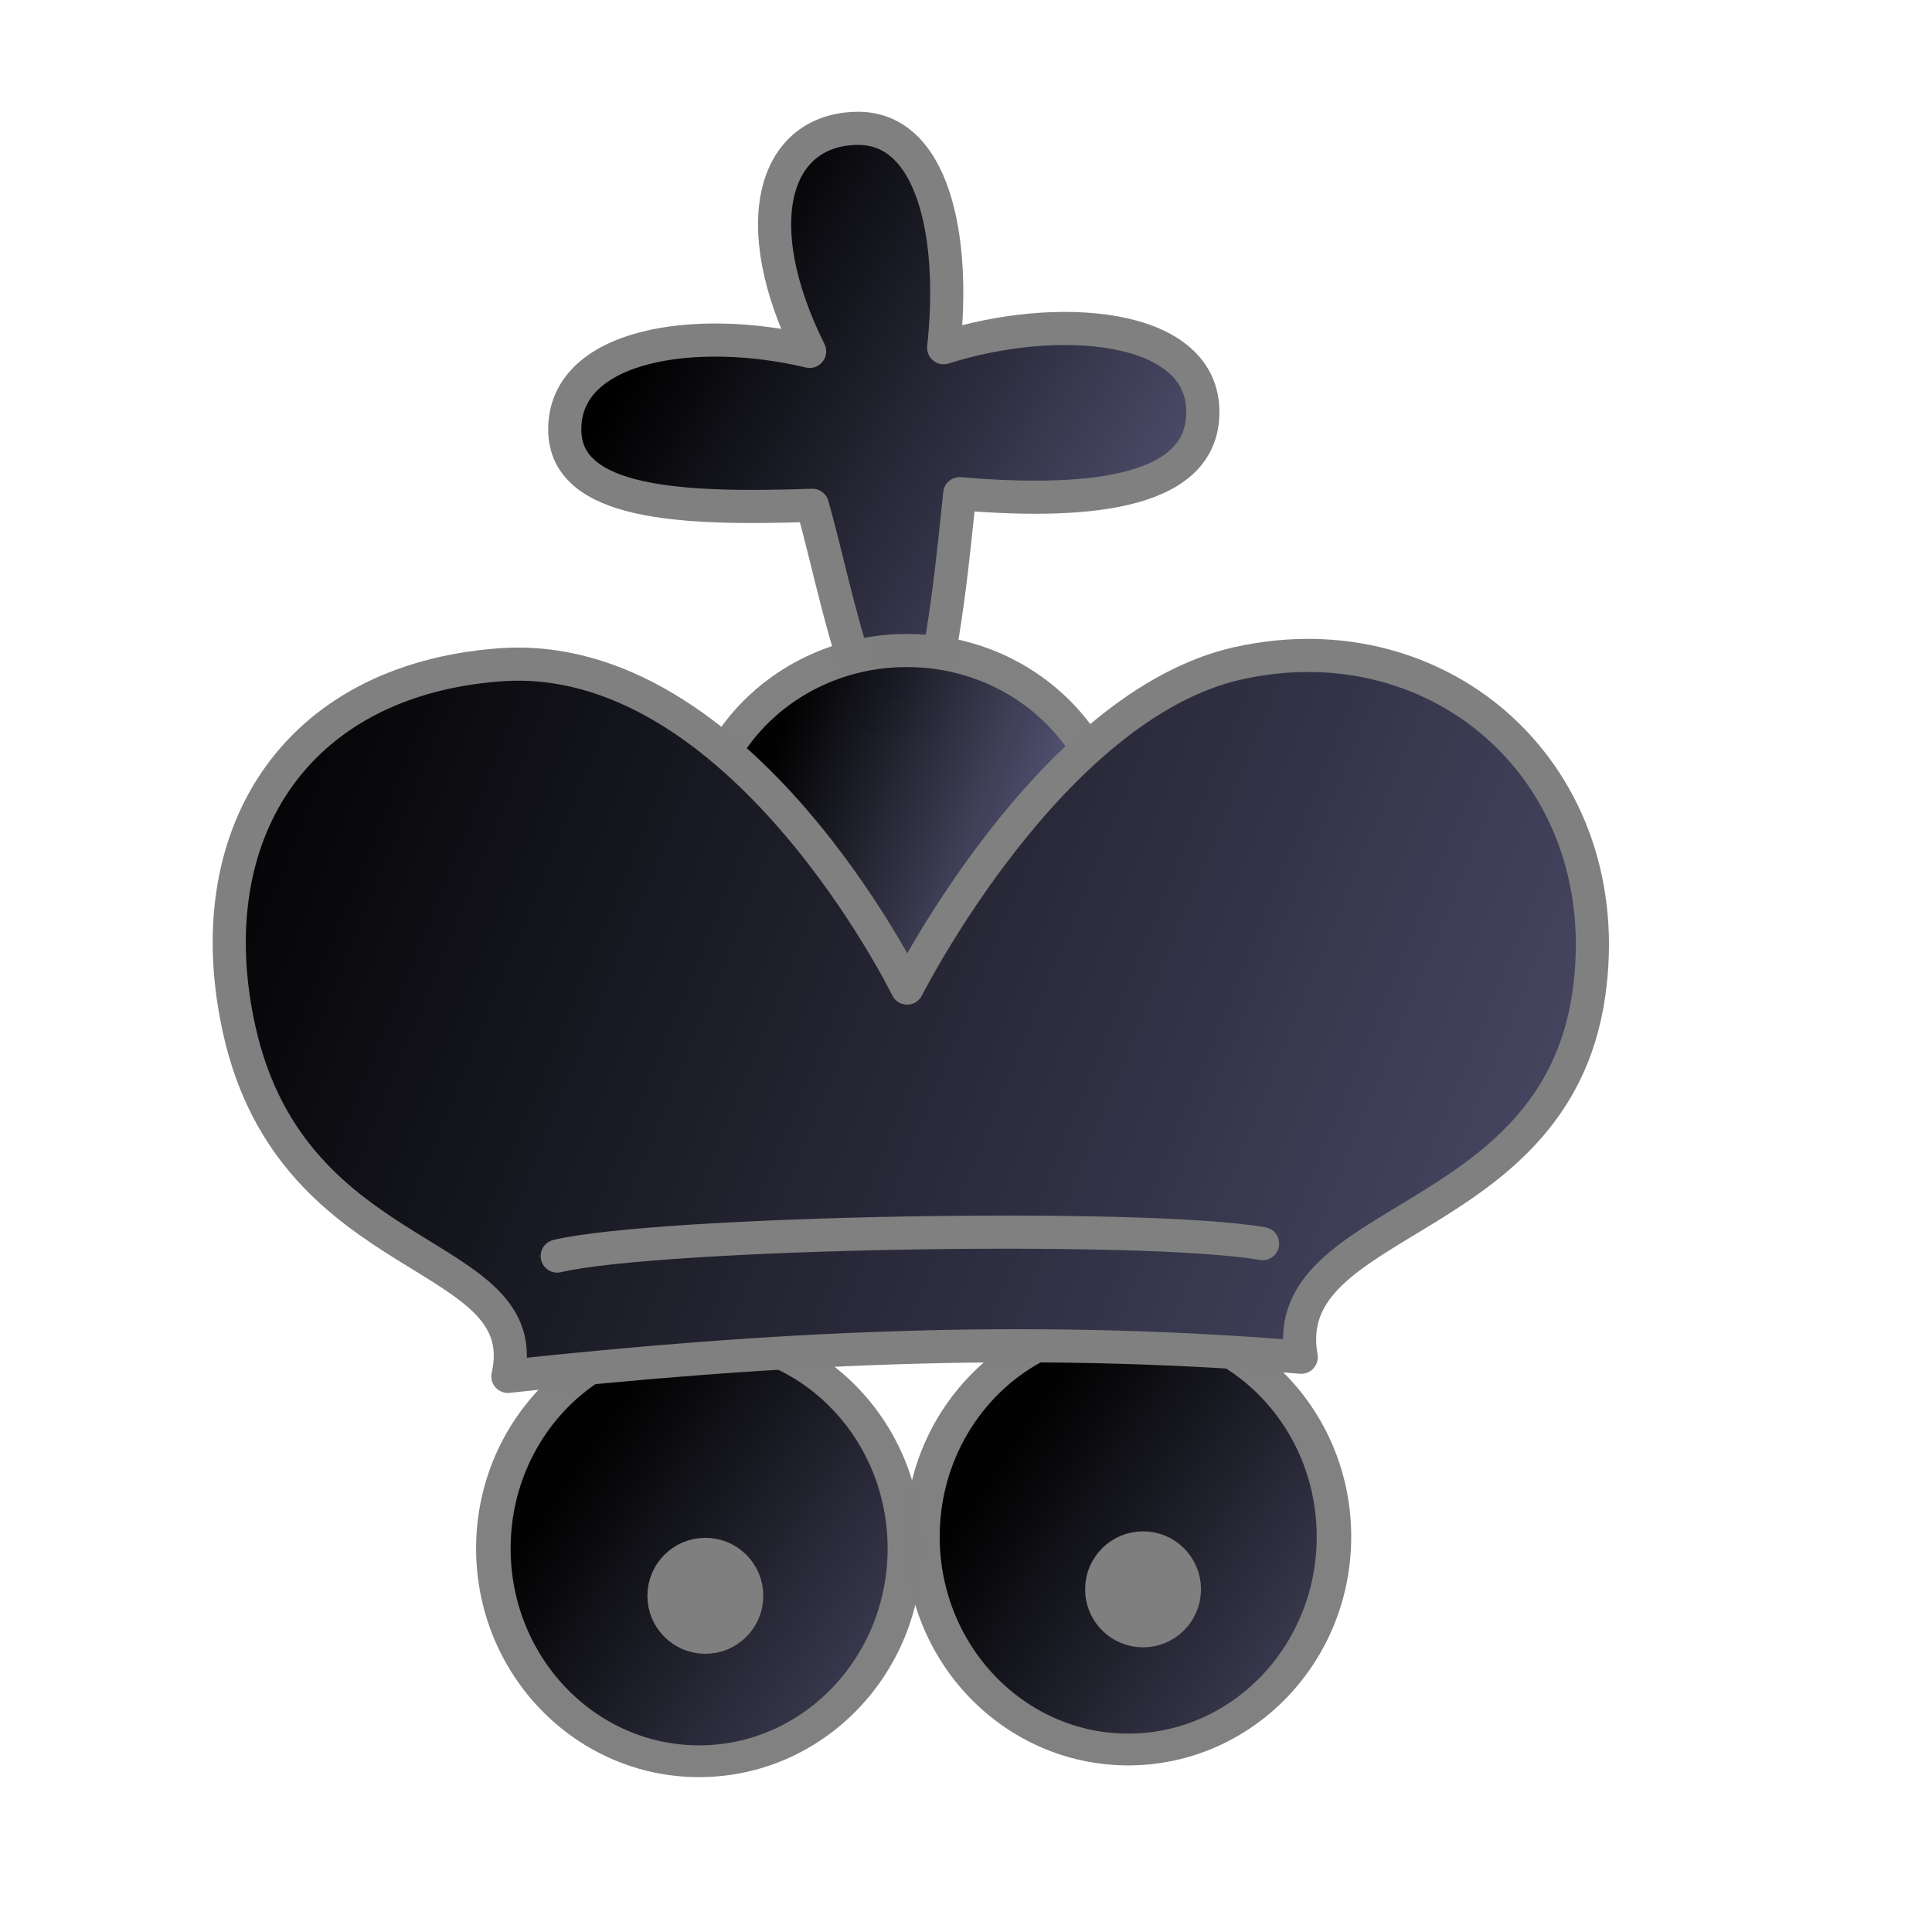
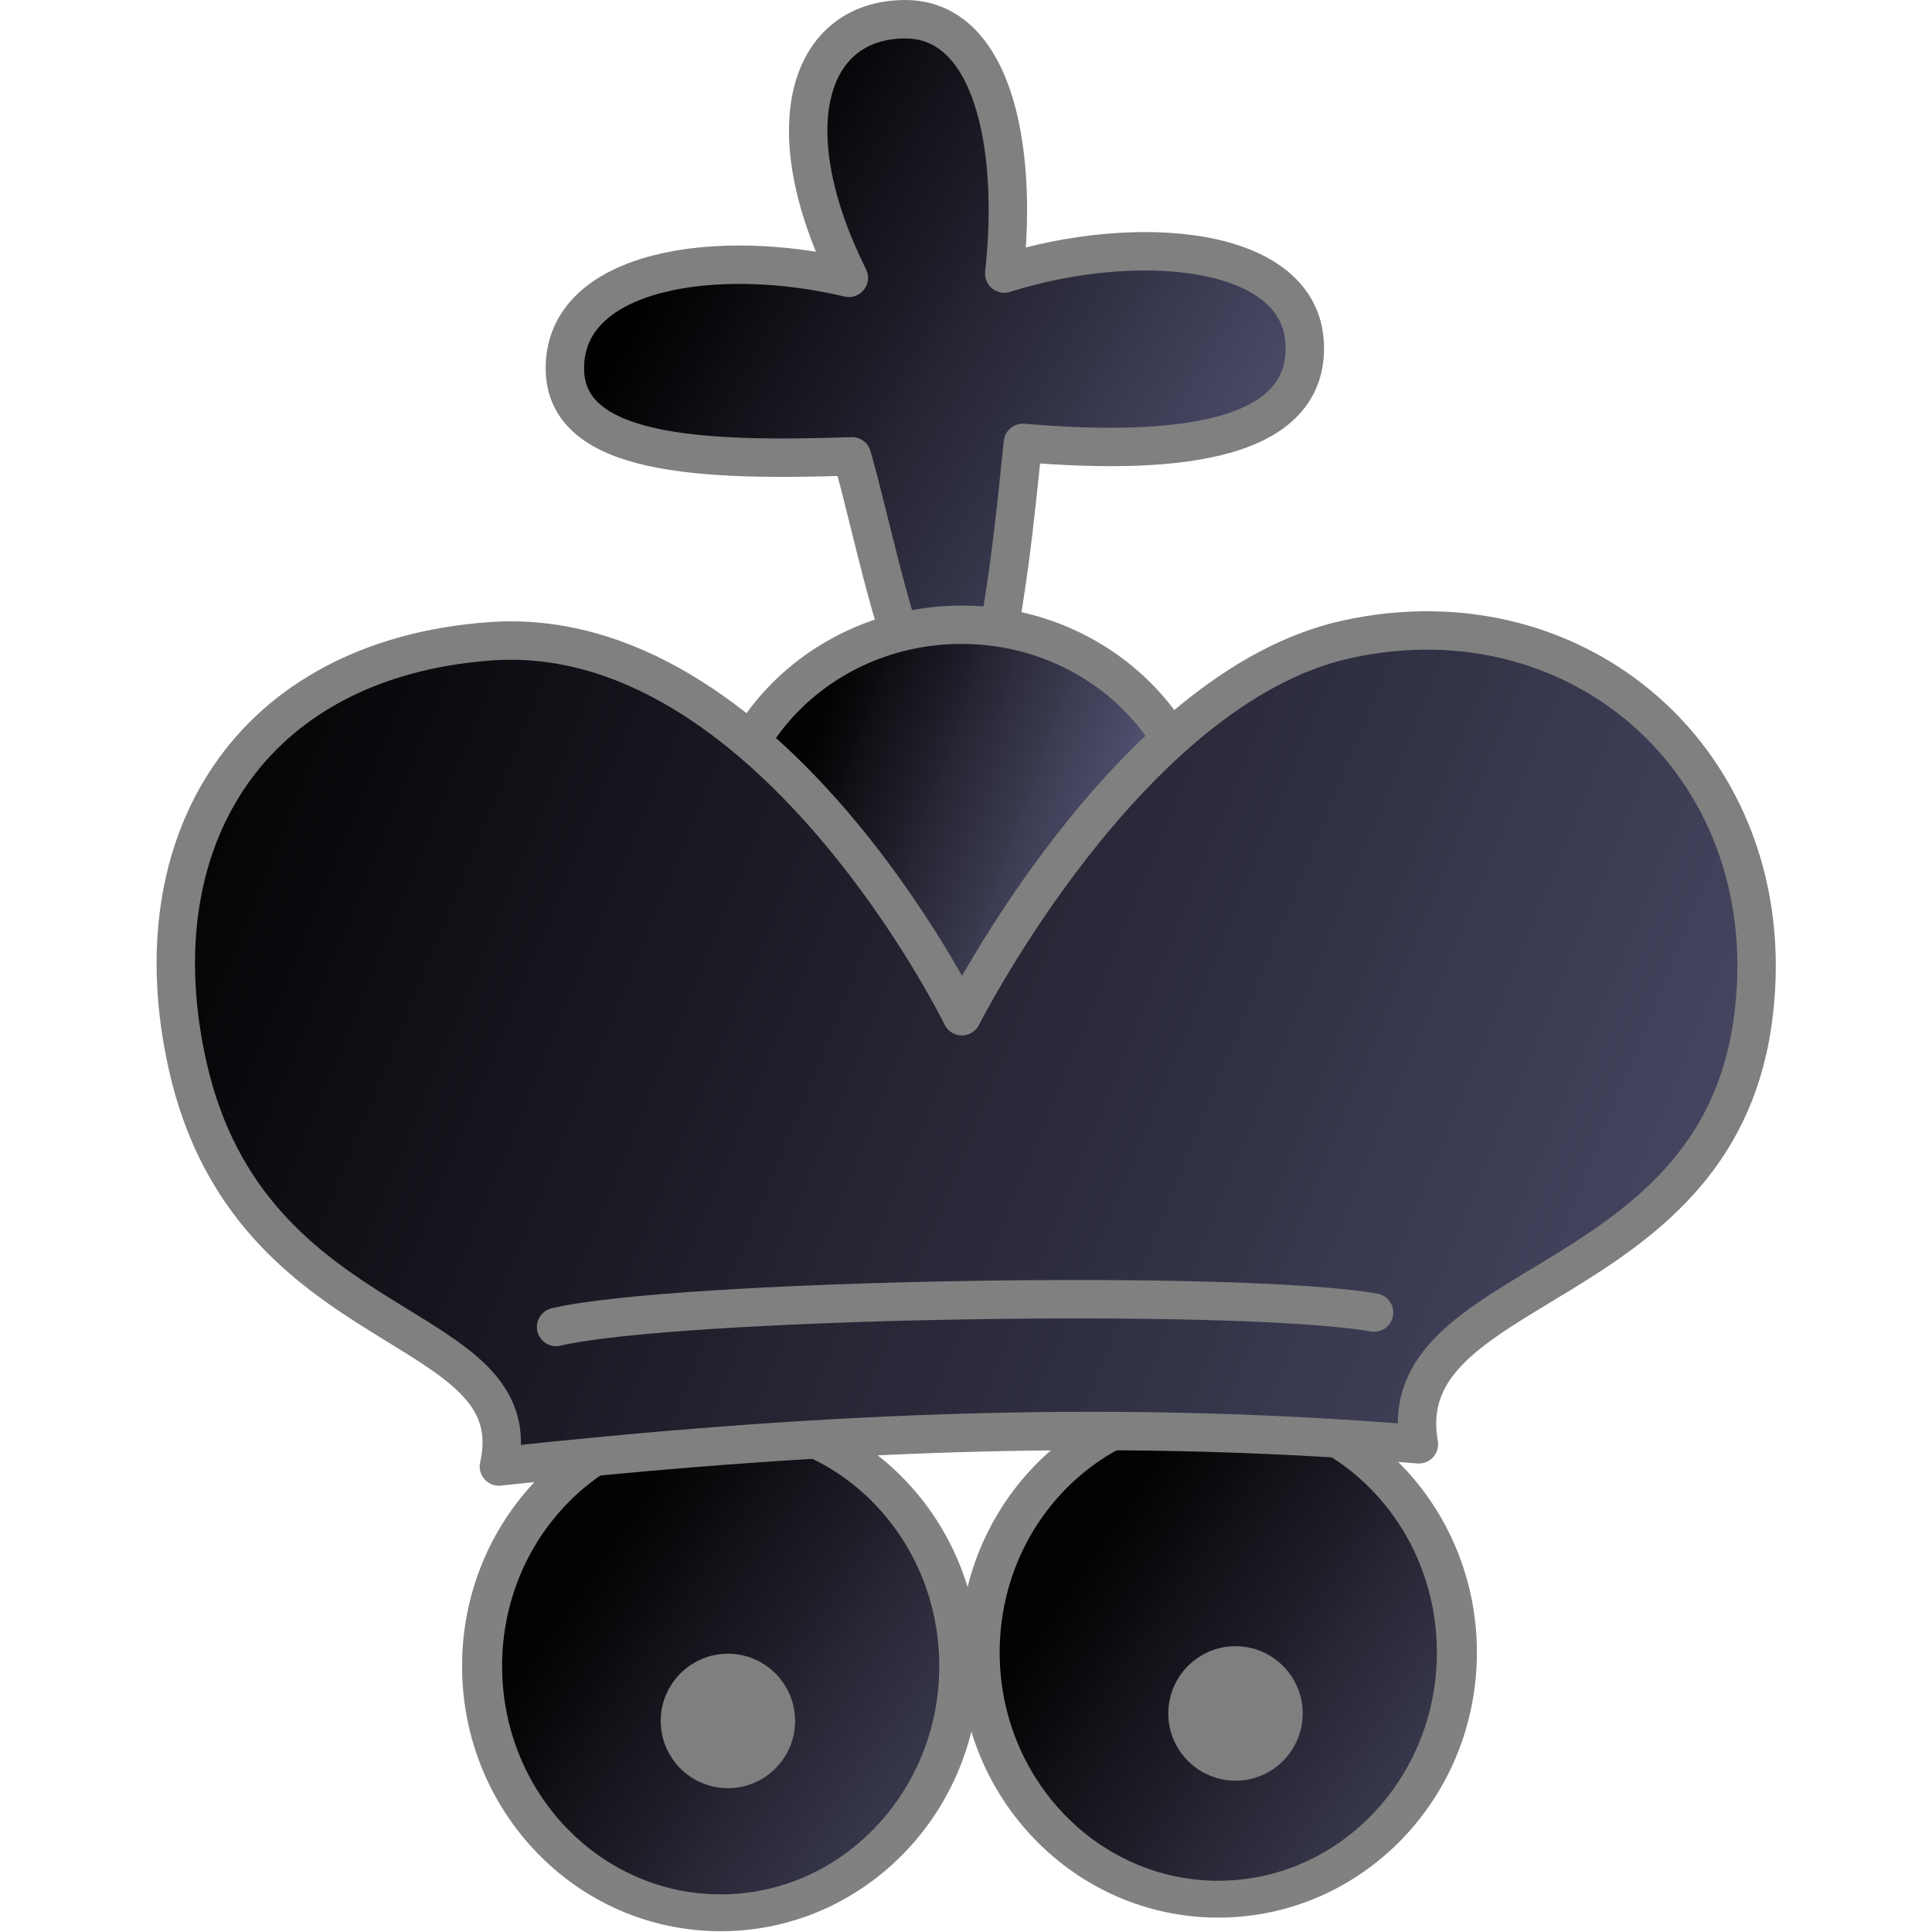
- <svg xmlns="http://www.w3.org/2000/svg" xmlns:xlink="http://www.w3.org/1999/xlink" width="700pt" height="700pt" id="svg36220" version="1.0">
+ <svg xmlns="http://www.w3.org/2000/svg" xmlns:xlink="http://www.w3.org/1999/xlink" width="100" height="100" id="svg36220" version="1.0">
  <defs id="defs36222">
    <linearGradient xlink:href="#linearGradient2507" id="linearGradient2229" x1="340.957" y1="313.549" x2="473.573" y2="397.772" gradientUnits="userSpaceOnUse" />
    <linearGradient id="linearGradient2507">
      <stop style="stop-color:#000000;stop-opacity:1" offset="0" id="stop2509" />
      <stop style="stop-color:#505070;stop-opacity:1" offset="1" id="stop2511" />
    </linearGradient>
    <linearGradient xlink:href="#linearGradient2507" id="linearGradient5799" gradientUnits="userSpaceOnUse" x1="340.957" y1="313.549" x2="473.573" y2="397.772" />
-     <linearGradient xlink:href="#linearGradient2507" id="linearGradient10410" x1="43.573" y1="333.444" x2="800.519" y2="598.487" gradientUnits="userSpaceOnUse" gradientTransform="matrix(0.995871,0,0,0.851612,12.01846,163.242)" />
+     <linearGradient xlink:href="#linearGradient2507" id="linearGradient10410" x1="43.573" y1="333.444" x2="800.519" y2="598.487" gradientUnits="userSpaceOnUse" gradientTransform="matrix(0.1237355,0,0,0.1058115,-3.167866,13.5729)" />
    <linearGradient xlink:href="#linearGradient2507" id="linearGradient10415" gradientUnits="userSpaceOnUse" x1="331.763" y1="305.122" x2="423.267" y2="338.041" />
-     <linearGradient xlink:href="#linearGradient2507" id="linearGradient3937" gradientUnits="userSpaceOnUse" gradientTransform="translate(-0.263561,4.25375)" x1="323.829" y1="142.875" x2="554.562" y2="278.801" />
+     <linearGradient xlink:href="#linearGradient2507" id="linearGradient3937" gradientUnits="userSpaceOnUse" gradientTransform="matrix(0.1242485,0,0,0.1242485,-4.693895,-6.181151)" x1="323.829" y1="142.875" x2="554.562" y2="278.801" />
  </defs>
  <g id="layer1">
-     <path style="opacity:0.99;fill:url(#linearGradient2229);fill-opacity:1;fill-rule:evenodd;stroke:#808080;stroke-width:10.564;stroke-linecap:round;stroke-linejoin:round;stroke-miterlimit:4;stroke-dasharray:none;stroke-dashoffset:0;stroke-opacity:1" id="path1345" d="M 441.942 338.041 A 62.977 70.711 0 1 1  315.988,338.041 A 62.977 70.711 0 1 1  441.942 338.041 z" transform="matrix(1.57834,0,0,1.453516,-53.10894,251.0391)" />
-     <path transform="matrix(1.57834,0,0,1.453516,-260.3963,256.7138)" d="M 441.942 338.041 A 62.977 70.711 0 1 1  315.988,338.041 A 62.977 70.711 0 1 1  441.942 338.041 z" id="path5795" style="opacity:0.99;fill:url(#linearGradient5799);fill-opacity:1;fill-rule:evenodd;stroke:#808080;stroke-width:10.564;stroke-linecap:round;stroke-linejoin:round;stroke-miterlimit:4;stroke-dasharray:none;stroke-dashoffset:0;stroke-opacity:1" />
-     <path style="opacity:0.99;fill:#808080;fill-opacity:1;fill-rule:evenodd;stroke:#808080;stroke-width:18.11;stroke-linecap:round;stroke-linejoin:round;stroke-miterlimit:4;stroke-dasharray:none;stroke-dashoffset:0;stroke-opacity:1" id="path2231" d="M 422.054 340.25 A 23.202 22.097 0 1 1  375.65,340.25 A 23.202 22.097 0 1 1  422.054 340.25 z" transform="matrix(0.867977,0,0,0.899245,206.0076,461.8269)" />
-     <path transform="matrix(0.867977,0,0,0.899245,-5.443009,464.9565)" d="M 422.054 340.25 A 23.202 22.097 0 1 1  375.65,340.25 A 23.202 22.097 0 1 1  422.054 340.25 z" id="path5797" style="opacity:0.99;fill:#808080;fill-opacity:1;fill-rule:evenodd;stroke:#808080;stroke-width:18.11;stroke-linecap:round;stroke-linejoin:round;stroke-miterlimit:4;stroke-dasharray:none;stroke-dashoffset:0;stroke-opacity:1" />
-     <path style="fill:url(#linearGradient3937);fill-opacity:1;fill-rule:evenodd;stroke:#808080;stroke-width:16;stroke-linecap:round;stroke-linejoin:round;stroke-miterlimit:4;stroke-dasharray:none;stroke-opacity:1" d="M 413.948,62.007 C 374.104,62.657 360.065,107.327 391.13,169.747 C 336.792,156.775 272.462,165.886 272.83,207.754 C 273.136,243.673 328.939,246.289 392.456,244.104 C 400.691,273.05 407.518,310.688 422.174,346.223 L 446.768,347.754 C 456.59,310.924 460.488,268.688 463.627,238.501 C 530.51,244.167 582.601,236.884 581.049,197.41 C 579.421,156.019 510.565,150.614 455.877,167.974 C 461.77,114.19 450.749,61.424 413.948,62.007 z " id="path2671" />
-     <path transform="matrix(1.359906,0,0,1.355751,-77.27809,-48.16681)" d="M 453.124 338.041 A 74.159 70.711 0 1 1  304.806,338.041 A 74.159 70.711 0 1 1  453.124 338.041 z" id="path10413" style="opacity:0.99;fill:url(#linearGradient10415);fill-opacity:1;fill-rule:evenodd;stroke:#808080;stroke-width:11.784;stroke-linecap:round;stroke-linejoin:round;stroke-miterlimit:4;stroke-dasharray:none;stroke-dashoffset:0;stroke-opacity:1" />
-     <path style="fill:url(#linearGradient10410);fill-opacity:1;fill-rule:evenodd;stroke:#808080;stroke-width:16;stroke-linecap:round;stroke-linejoin:round;stroke-miterlimit:4;stroke-dasharray:none;stroke-opacity:1" d="M 245.346,664.921 C 259.621,602.016 141.832,614.603 115.664,497.9 C 94.728,404.528 141.396,328.711 241.346,321.179 C 357.542,312.424 438.221,477.335 438.221,477.335 C 438.221,477.335 507.325,340.511 598.318,320.379 C 697.319,298.475 782.989,375.439 767.451,480.935 C 750.769,594.206 616.317,586.622 628.606,655.671 C 492.861,644.519 369.616,651.54 245.346,664.921 z " id="path10402" />
-     <path style="fill:none;fill-opacity:0.75;fill-rule:evenodd;stroke:#808080;stroke-width:16;stroke-linecap:round;stroke-linejoin:round;stroke-miterlimit:4;stroke-dasharray:none;stroke-opacity:1" d="M 269.18,606.794 C 318.199,595.159 552.884,590.812 609.939,600.794" id="path1677" />
+     <path style="opacity:0.99;fill:url(#linearGradient2229);fill-opacity:1;fill-rule:evenodd;stroke:#808080;stroke-width:10.564;stroke-linecap:round;stroke-linejoin:round;stroke-miterlimit:4;stroke-dasharray:none;stroke-dashoffset:0;stroke-opacity:1" id="path1345" d="M 441.942,338.041 A 62.977,70.711 0 1 1 315.988,338.041 A 62.977,70.711 0 1 1 441.942,338.041 z" transform="matrix(0.1961064,0,0,0.1805972,-11.25986,24.48157)" />
+     <path transform="matrix(0.1961064,0,0,0.1805972,-37.015,25.18664)" d="M 441.942,338.041 A 62.977,70.711 0 1 1 315.988,338.041 A 62.977,70.711 0 1 1 441.942,338.041 z" id="path5795" style="opacity:0.99;fill:url(#linearGradient5799);fill-opacity:1;fill-rule:evenodd;stroke:#808080;stroke-width:10.564;stroke-linecap:round;stroke-linejoin:round;stroke-miterlimit:4;stroke-dasharray:none;stroke-dashoffset:0;stroke-opacity:1" />
+     <path style="opacity:0.99;fill:#808080;fill-opacity:1;fill-rule:evenodd;stroke:#808080;stroke-width:18.11;stroke-linecap:round;stroke-linejoin:round;stroke-miterlimit:4;stroke-dasharray:none;stroke-dashoffset:0;stroke-opacity:1" id="path2231" d="M 422.054,340.25 A 23.202,22.097 0 1 1 375.65,340.25 A 23.202,22.097 0 1 1 422.054,340.25 z" transform="matrix(0.1078448,0,0,0.1117298,20.93498,50.67163)" />
+     <path transform="matrix(0.1078448,0,0,0.1117298,-5.337435,51.06048)" d="M 422.054,340.25 A 23.202,22.097 0 1 1 375.65,340.25 A 23.202,22.097 0 1 1 422.054,340.25 z" id="path5797" style="opacity:0.99;fill:#808080;fill-opacity:1;fill-rule:evenodd;stroke:#808080;stroke-width:18.11;stroke-linecap:round;stroke-linejoin:round;stroke-miterlimit:4;stroke-dasharray:none;stroke-dashoffset:0;stroke-opacity:1" />
+     <path style="fill:url(#linearGradient3937);fill-opacity:1;fill-rule:evenodd;stroke:#808080;stroke-width:1.988;stroke-linecap:round;stroke-linejoin:round;stroke-miterlimit:4;stroke-dasharray:none;stroke-opacity:1" d="M 46.771,0.995 C 41.821,1.075 40.076,6.626 43.936,14.381 C 37.185,12.769 29.192,13.901 29.238,19.103 C 29.276,23.566 36.209,23.891 44.101,23.62 C 45.124,27.216 45.972,31.893 47.793,36.308 L 50.849,36.498 C 52.069,31.922 52.554,26.674 52.944,22.924 C 61.254,23.628 67.726,22.723 67.533,17.818 C 67.331,12.675 58.776,12.004 51.981,14.161 C 52.713,7.478 51.344,0.922 46.771,0.995 z" id="path2671" />
+     <path transform="matrix(0.1689663,0,0,0.16845,-14.26284,-12.69432)" d="M 453.124,338.041 A 74.159,70.711 0 1 1 304.806,338.041 A 74.159,70.711 0 1 1 453.124,338.041 z" id="path10413" style="opacity:0.99;fill:url(#linearGradient10415);fill-opacity:1;fill-rule:evenodd;stroke:#808080;stroke-width:11.784;stroke-linecap:round;stroke-linejoin:round;stroke-miterlimit:4;stroke-dasharray:none;stroke-dashoffset:0;stroke-opacity:1" />
+     <path style="fill:url(#linearGradient10410);fill-opacity:1;fill-rule:evenodd;stroke:#808080;stroke-width:1.988;stroke-linecap:round;stroke-linejoin:round;stroke-miterlimit:4;stroke-dasharray:none;stroke-opacity:1" d="M 25.823,75.906 C 27.596,68.09 12.961,69.654 9.71,55.154 C 7.109,43.552 12.907,34.132 25.326,33.196 C 39.763,32.109 49.787,52.599 49.787,52.599 C 49.787,52.599 58.373,35.598 69.679,33.097 C 81.98,30.375 92.624,39.938 90.694,53.046 C 88.621,67.12 71.915,66.177 73.442,74.756 C 56.576,73.371 41.263,74.243 25.823,75.906 z" id="path10402" />
+     <path style="fill:none;fill-opacity:0.75;fill-rule:evenodd;stroke:#808080;stroke-width:1.988;stroke-linecap:round;stroke-linejoin:round;stroke-miterlimit:4;stroke-dasharray:none;stroke-opacity:1" d="M 28.784,68.684 C 34.875,67.238 64.034,66.698 71.123,67.938" id="path1677" />
  </g>
</svg>
